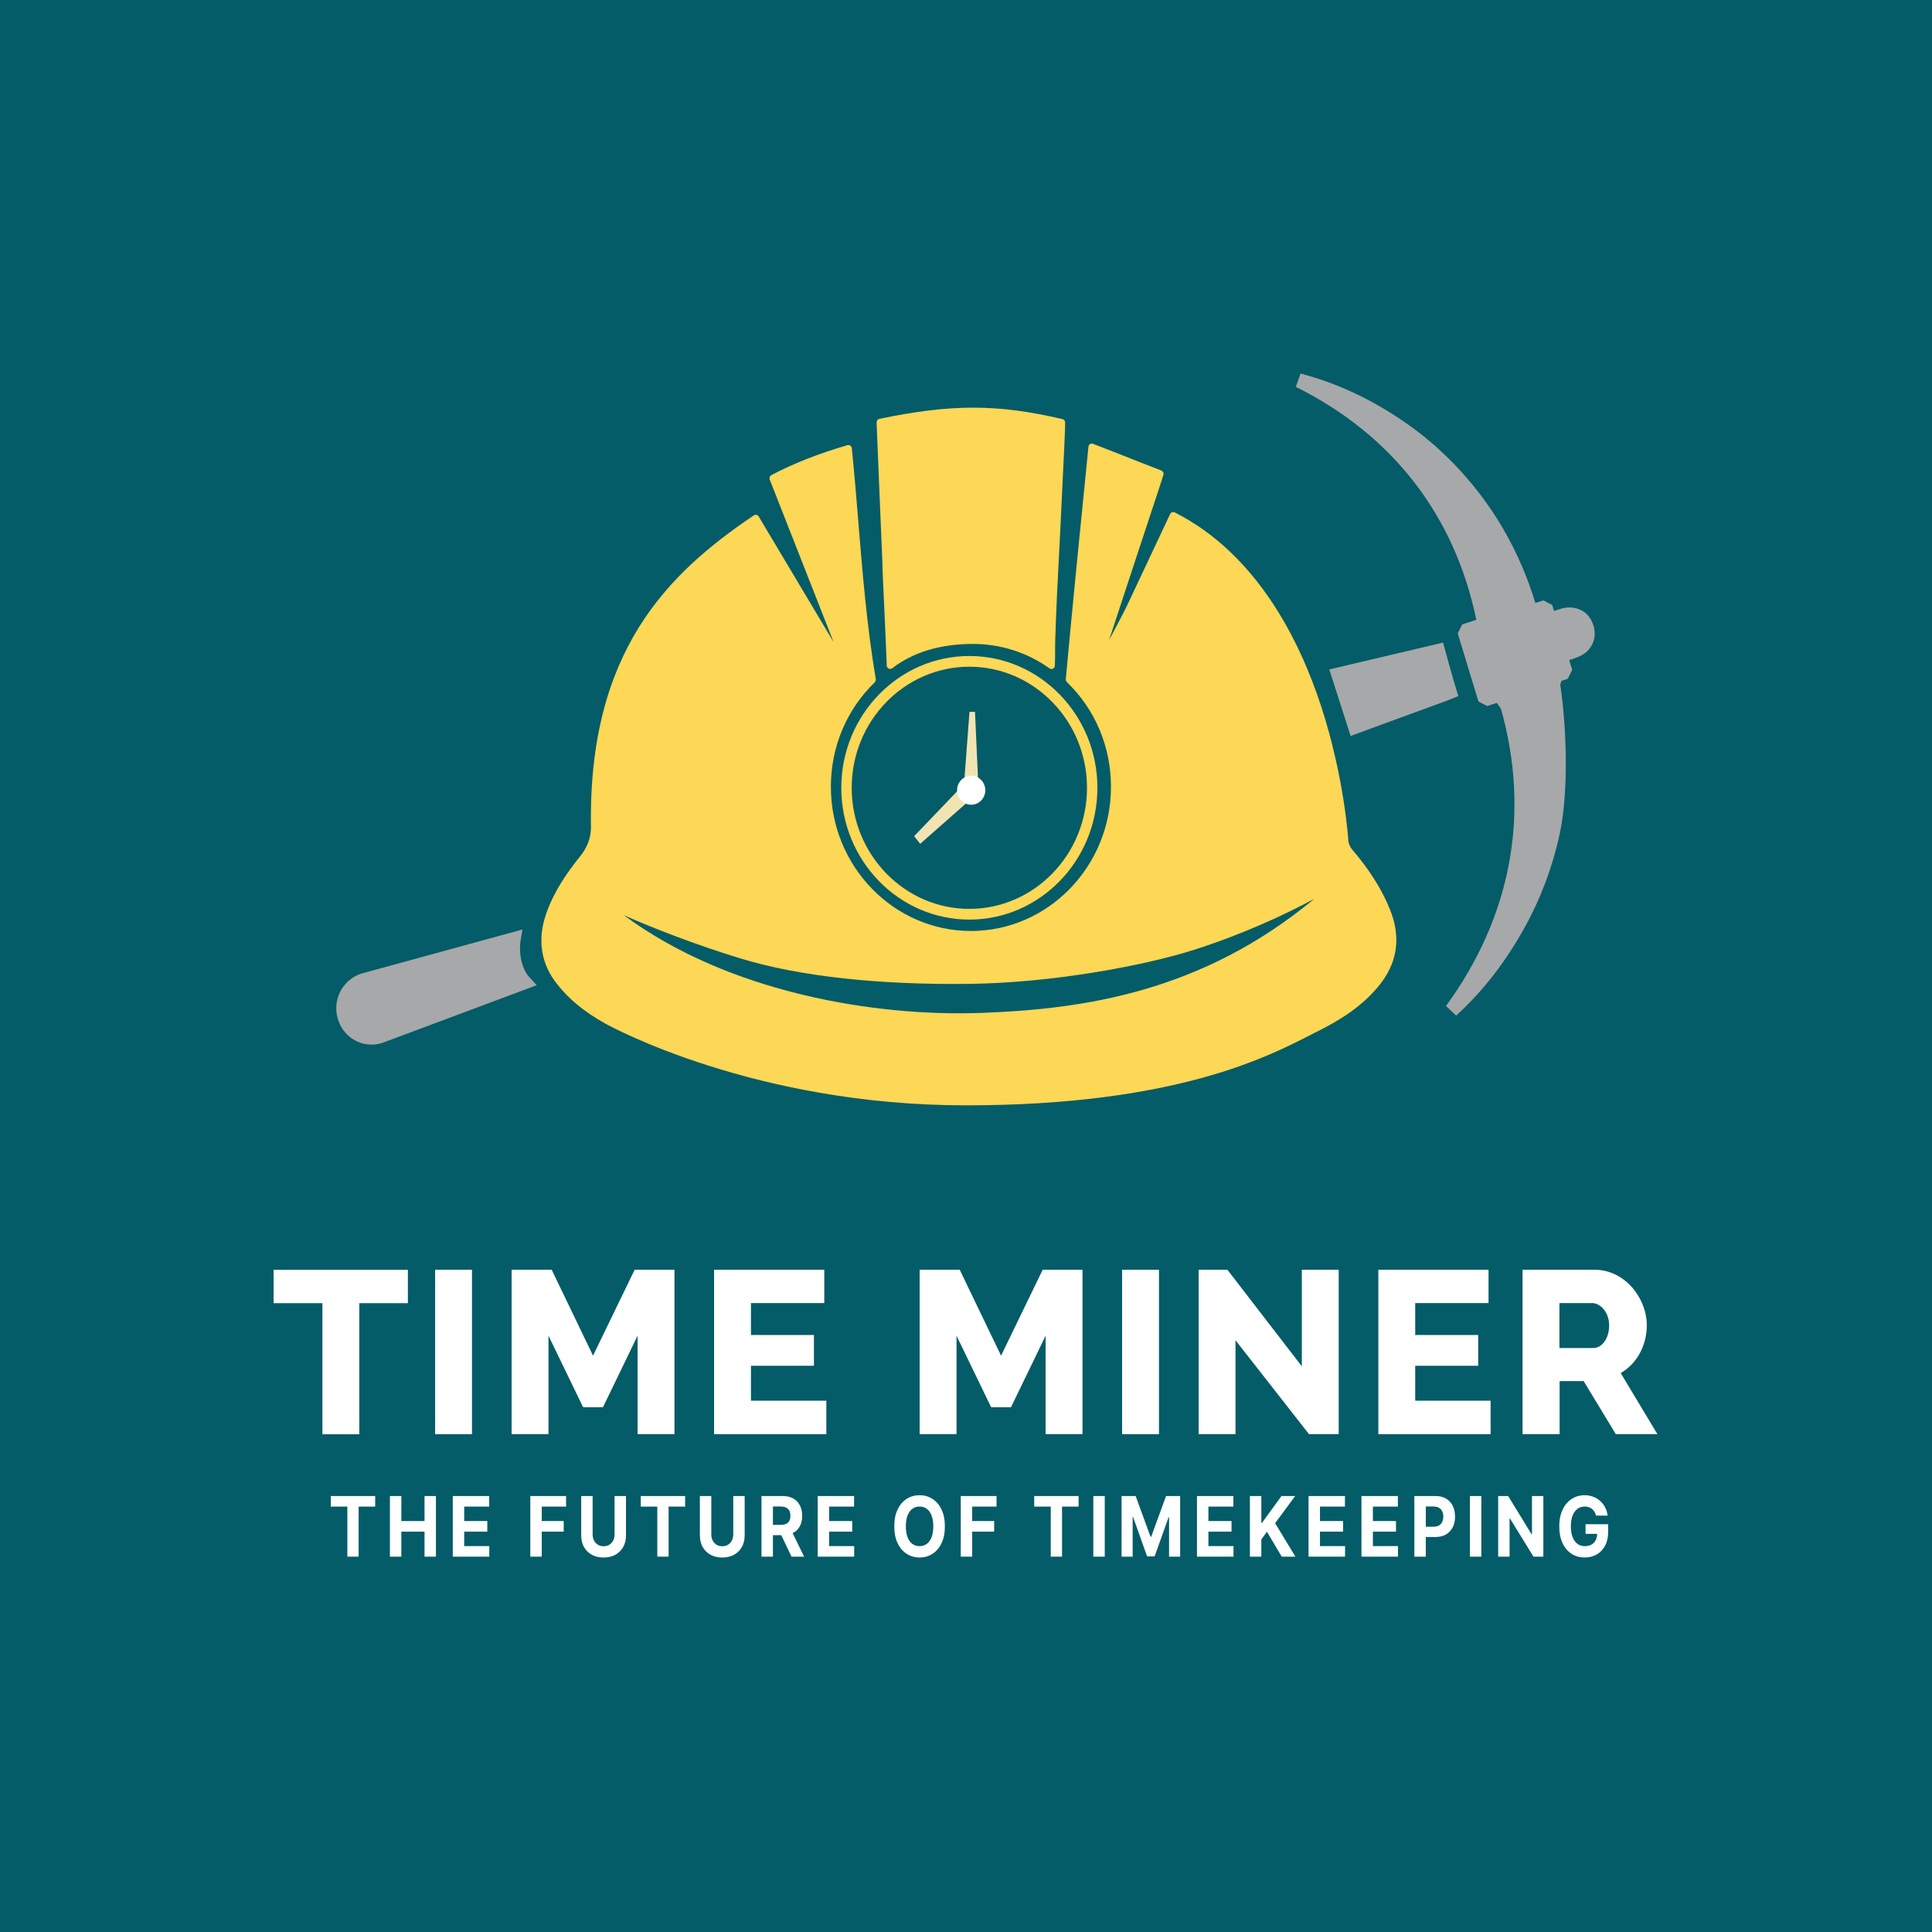
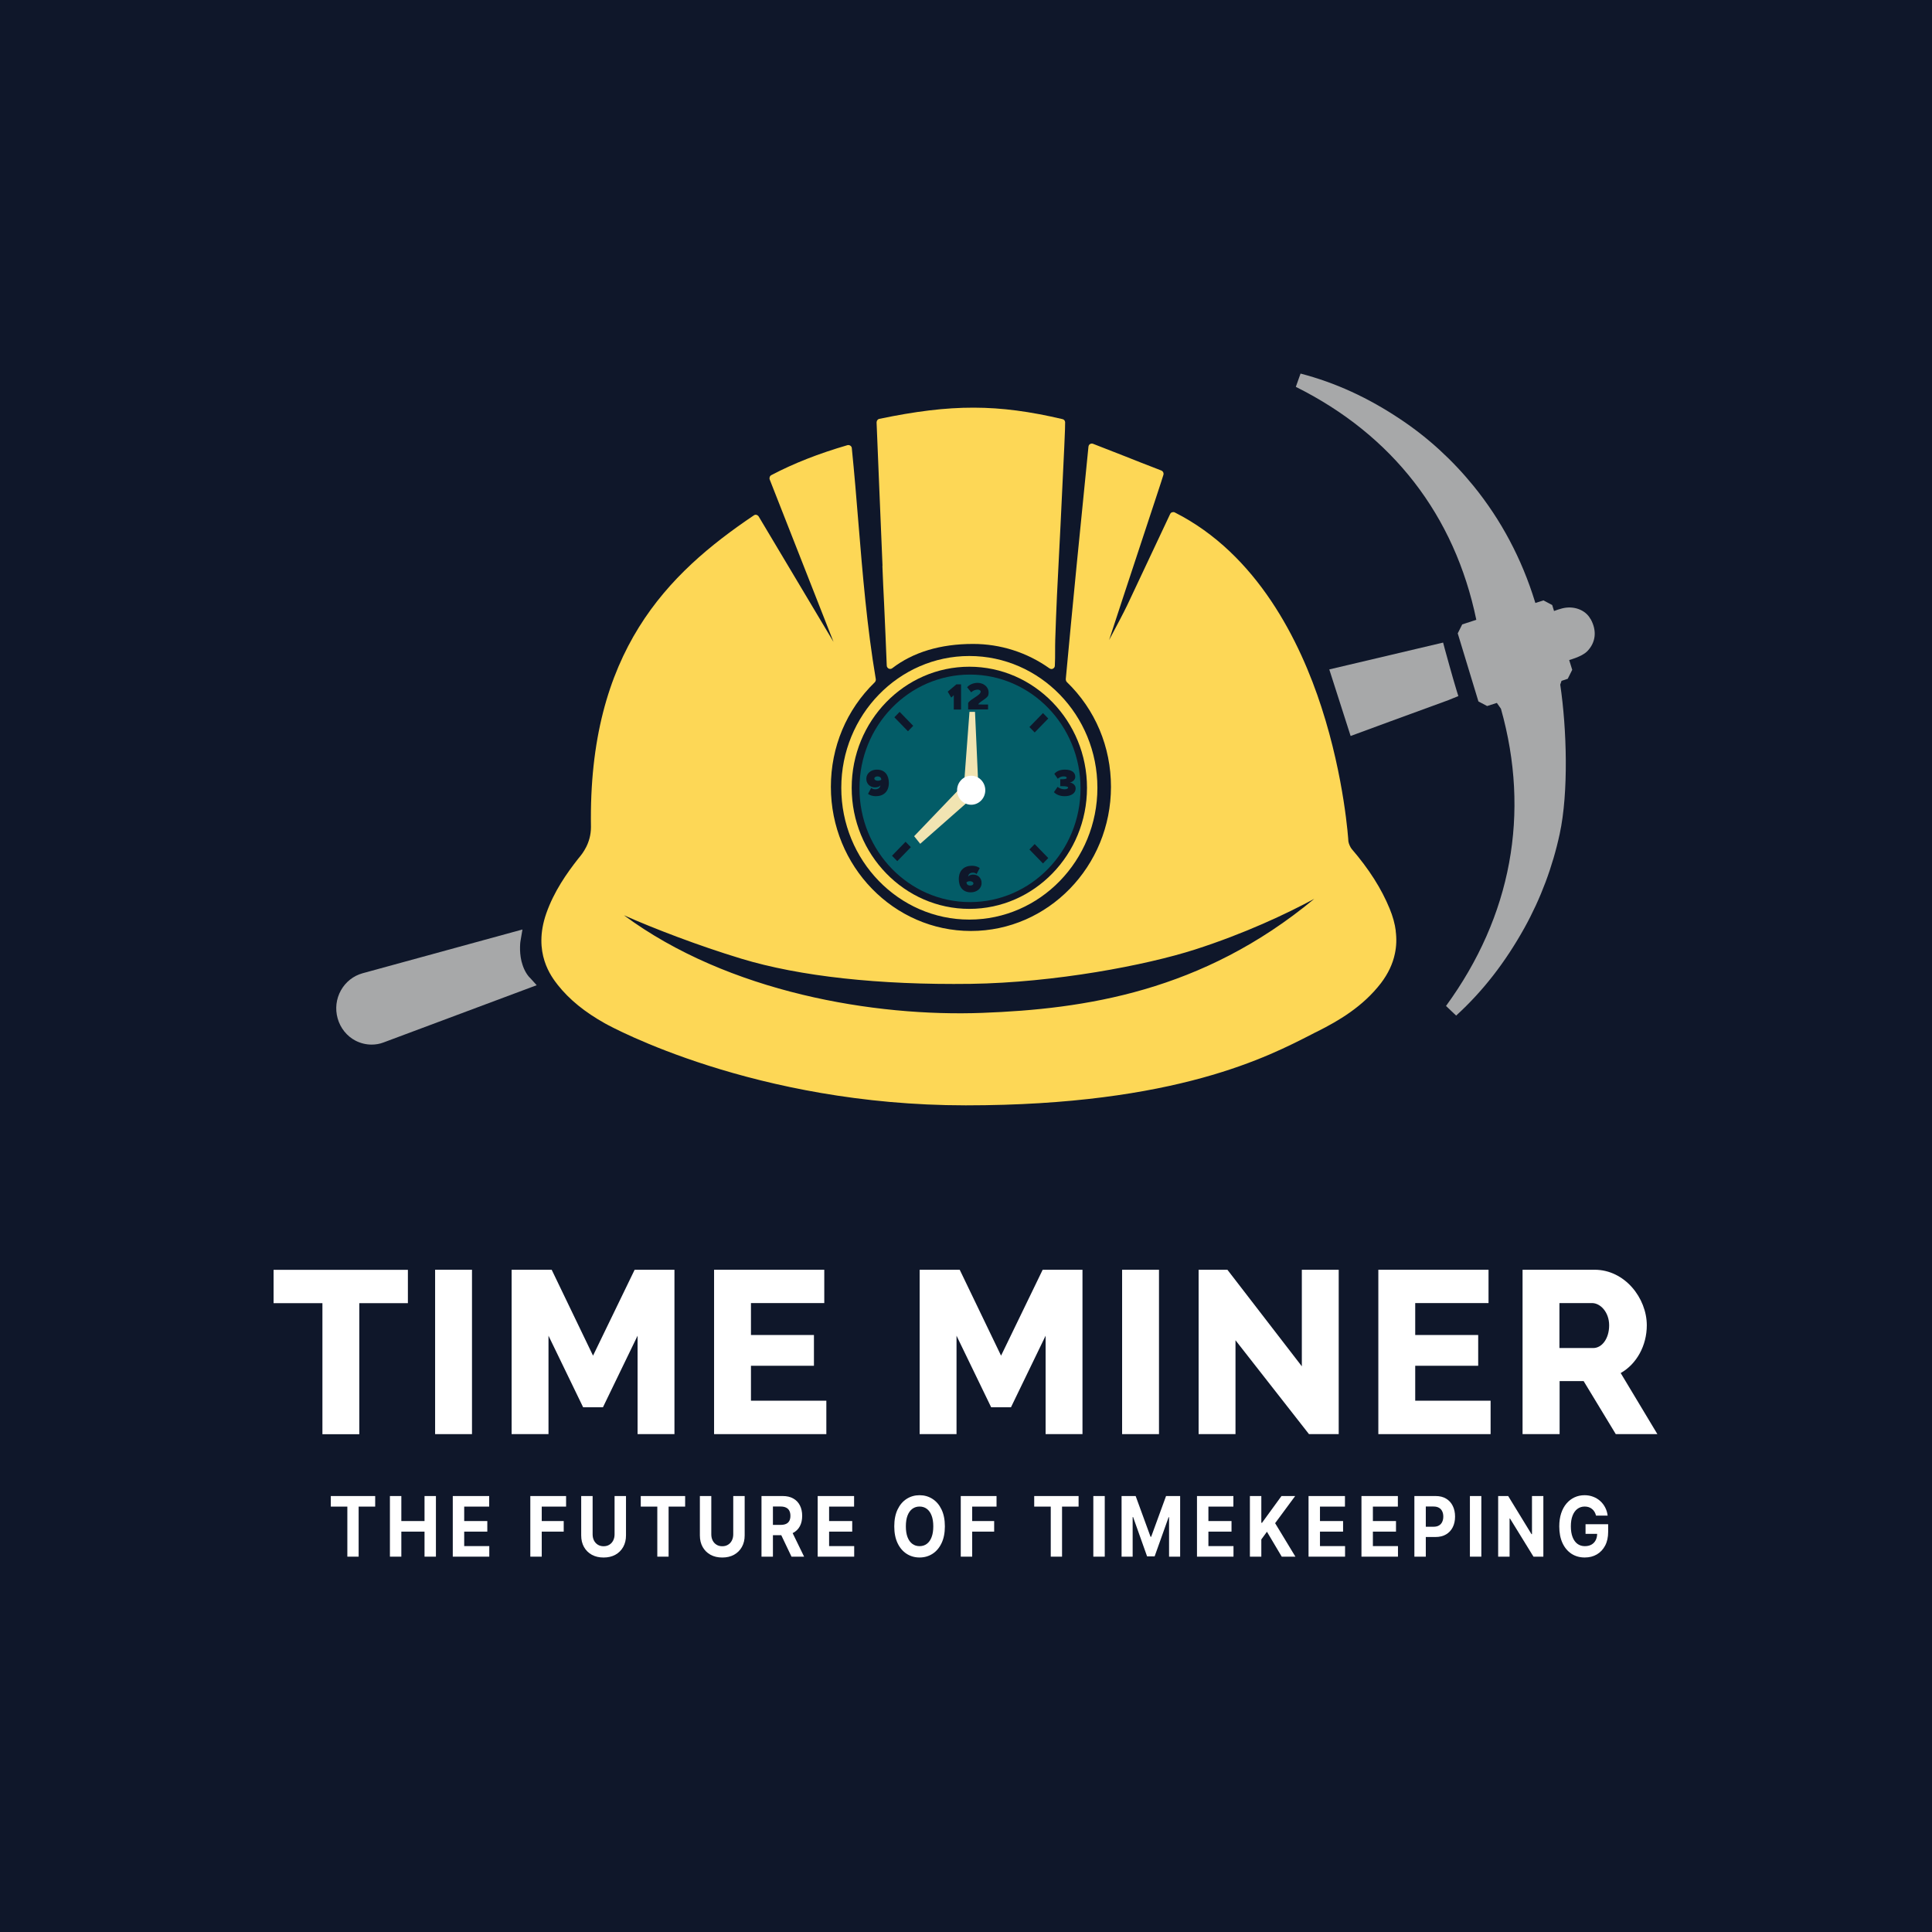
<svg xmlns="http://www.w3.org/2000/svg" width="1024" height="1024" viewBox="0 0 1024 1024" fill="none">
-   <rect width="1024" height="1024" fill="#035C67" />
+   <rect width="1024" height="1024" fill="#0F172A" />
  <path d="M216.19 690.706H190.436V760.165H170.891V690.706H145V673.036H216.19V690.706Z" fill="white" />
  <path d="M230.619 760.119V672.99H250.163V760.119H230.619Z" fill="white" />
-   <path d="M337.929 760.119V707.954L319.572 745.88H309.07L290.713 707.954V760.119H271.169V672.99H292.402L314.321 718.528L336.377 672.99H357.474V760.119H337.929Z" fill="white" />
-   <path d="M437.978 742.449V760.119H378.478V672.99H436.882V690.66H398.022V707.578H431.403V723.886H398.022V742.402H437.978V742.449Z" fill="white" />
-   <path d="M554.194 760.119V707.954L535.837 745.88H525.334L506.977 707.954V760.119H487.433V672.99H508.667L530.585 718.528L552.641 672.99H573.738V760.119H554.194Z" fill="white" />
+   <path d="M337.929 760.119V707.955L319.572 745.88H309.07L290.713 707.955V760.119H271.169V672.99H292.402L314.321 718.528L336.377 672.99H357.474V760.119H337.929Z" fill="white" />
+   <path d="M437.978 742.449V760.119H378.478V672.99H436.882V690.66H398.022V707.579H431.403V723.886H398.022V742.402H437.978V742.449Z" fill="white" />
+   <path d="M554.194 760.119V707.955L535.837 745.88H525.334L506.977 707.955V760.119H487.433V672.99H508.667L530.586 718.528L552.641 672.99H573.738V760.119H554.194Z" fill="white" />
  <path d="M594.743 760.119V672.99H614.287V760.119H594.743Z" fill="white" />
  <path d="M654.838 710.304V760.119H635.293V672.99H650.545L689.999 724.168V672.99H709.543V760.119H693.789L654.792 710.304H654.838Z" fill="white" />
-   <path d="M790.048 742.449V760.119H730.548V672.99H788.952V690.66H750.092V707.578H783.472V723.886H750.092V742.402H790.048V742.449Z" fill="white" />
-   <path d="M806.989 760.119V672.99H845.164C861.147 672.99 872.837 687.981 872.837 702.456C872.837 713.124 867.494 722.946 859 727.739L878.453 760.119H856.398L839.365 732.016H826.625V760.119H807.081H806.989ZM826.533 714.487H844.434C849.091 714.487 852.881 709.458 852.881 702.456C852.881 695.454 848.224 690.66 843.84 690.66H826.533V714.487Z" fill="white" />
-   <path d="M467.685 299.904C467.965 306.803 468.244 313.486 468.593 320.026C469.082 331.021 469.571 341.37 469.99 352.725C469.99 353.443 470.409 354.018 471.037 354.377C471.666 354.665 472.364 354.593 472.922 354.162C483.955 345.682 498.41 341.298 515.728 341.298C530.252 341.298 544.288 345.754 556.229 354.234C556.508 354.449 556.927 354.593 557.276 354.593C557.555 354.593 557.835 354.593 558.114 354.377C558.743 354.09 559.092 353.443 559.092 352.796C559.231 349.922 559.231 347.55 559.231 345.322C559.231 343.31 559.231 341.37 559.301 339.07C559.79 323.619 560.558 307.593 561.396 292.214C561.605 287.615 561.885 283.087 562.094 278.488L562.443 271.157C563.91 241.405 564.678 225.02 564.538 223.726C564.468 222.936 563.91 222.289 563.142 222.145C528.856 214.096 504.346 214.025 466.079 222.002C465.241 222.145 464.613 222.936 464.613 223.87V224.086C464.613 224.517 465.032 234.722 466.009 258.078C466.638 273.385 467.336 290.274 467.755 299.975L467.685 299.904Z" fill="#FDD756" />
+   <path d="M790.048 742.449V760.119H730.548V672.99H788.952V690.66H750.092V707.579H783.472V723.886H750.092V742.402H790.048V742.449Z" fill="white" />
+   <path d="M806.989 760.119V672.99H845.164C861.147 672.99 872.837 687.981 872.837 702.456C872.837 713.124 867.494 722.946 859 727.74L878.453 760.119H856.398L839.365 732.016H826.625V760.119H807.081H806.989ZM826.533 714.487H844.434C849.091 714.487 852.881 709.458 852.881 702.456C852.881 695.454 848.224 690.66 843.84 690.66H826.533V714.487Z" fill="white" />
+   <path d="M467.686 299.904C467.965 306.803 468.244 313.486 468.593 320.026C469.082 331.021 469.571 341.37 469.99 352.725C469.99 353.443 470.409 354.018 471.037 354.378C471.666 354.665 472.364 354.593 472.923 354.162C483.956 345.682 498.41 341.298 515.728 341.298C530.252 341.298 544.288 345.754 556.229 354.234C556.508 354.449 556.927 354.593 557.276 354.593C557.556 354.593 557.835 354.593 558.114 354.378C558.743 354.09 559.092 353.443 559.092 352.796C559.232 349.922 559.232 347.55 559.232 345.323C559.232 343.31 559.232 341.37 559.301 339.07C559.79 323.619 560.558 307.593 561.396 292.214C561.606 287.615 561.885 283.087 562.095 278.488L562.444 271.158C563.91 241.405 564.678 225.02 564.539 223.727C564.469 222.936 563.91 222.289 563.142 222.145C528.856 214.097 504.346 214.025 466.079 222.002C465.241 222.145 464.613 222.936 464.613 223.87V224.086C464.613 224.517 465.032 234.722 466.01 258.078C466.638 273.385 467.336 290.274 467.755 299.976L467.686 299.904Z" fill="#FDD756" />
  <path d="M739.81 493.509C739.321 489.628 738.203 485.603 736.528 481.579C732.198 471.015 725.634 460.666 716.417 449.958C715.649 449.024 714.811 447.084 714.671 445.934C714.671 445.574 712.646 412.588 700.426 374.931C689.114 340.004 666.419 293.723 622.636 271.589C622.217 271.373 621.728 271.373 621.24 271.517C620.751 271.661 620.402 272.02 620.192 272.451C613.768 286.177 602.316 310.396 598.545 318.445L597.288 321.104C595.752 324.338 591.772 331.884 587.861 339.214C592.191 325.919 597.987 308.384 603.084 292.933C610.067 271.733 616.142 253.479 616.631 251.682C616.91 250.748 616.421 249.742 615.514 249.382L613.139 248.448C607.553 246.292 601.967 244.136 596.45 241.908C590.794 239.681 585.068 237.453 579.342 235.225C578.784 235.009 578.225 235.081 577.736 235.369C577.247 235.656 576.968 236.159 576.898 236.806C572.639 279.063 568.519 320.529 564.887 359.911C564.887 360.486 565.027 361.061 565.446 361.492C580.529 376.081 588.839 395.844 588.839 417.044C588.839 459.157 555.53 493.437 514.61 493.437C473.691 493.437 440.382 459.157 440.382 417.044C440.382 395.916 448.622 376.225 463.635 361.636C464.054 361.205 464.264 360.558 464.194 359.983C459.515 332.387 457.211 304.287 454.976 277.122C453.929 264.187 452.812 250.748 451.485 237.597C451.485 237.022 451.136 236.519 450.717 236.231C450.298 235.944 449.739 235.8 449.181 235.944C433.888 240.399 420.69 245.574 408.819 251.826C407.981 252.257 407.632 253.335 407.981 254.197L441.779 340.22L402.116 273.745C401.836 273.314 401.417 273.026 400.929 272.882C400.44 272.739 399.951 272.882 399.532 273.17C353.794 304 311.687 345.322 313.223 438.316C313.223 446.94 308.614 452.545 306.869 454.63C306.659 454.845 306.52 454.989 306.45 455.133C300.375 462.894 293.671 472.38 289.551 484.094C282.219 505.079 292.344 517.799 295.626 522.039C301.771 529.801 310.011 536.484 320.695 542.449C323.907 544.245 400.021 585.855 511.887 585.855C623.753 585.855 672.983 559.553 695.119 548.27C696.166 547.695 697.214 547.192 698.122 546.761C709.434 541.083 722.282 533.609 731.919 521.105C735.69 516.146 738.204 510.9 739.321 505.438C740.159 501.557 740.298 497.533 739.74 493.365L739.81 493.509ZM520.686 536.843C463.705 538.999 386.195 526.135 330.68 485.1C346.183 491.999 370.064 501.198 392.828 508.097C423.833 517.512 465.94 522.111 514.471 521.464C559.092 520.817 607.344 511.619 633.32 503.282C659.506 494.874 681.851 484.382 696.585 476.405C637.161 525.704 574.664 534.831 520.616 536.843H520.686Z" fill="#FDD756" />
-   <path d="M514.121 467.063C513.424 467.063 512.796 467.207 512.238 467.638C512.308 468.571 512.866 469.361 514.261 469.361C515.307 469.361 515.935 468.858 515.935 468.284C515.935 467.422 514.889 467.063 514.121 467.063Z" fill="#035C67" />
-   <path d="M465.099 411.51C464.122 411.51 463.424 412.013 463.424 412.587C463.424 413.449 464.471 413.808 465.238 413.808C465.936 413.808 466.564 413.664 467.122 413.234C467.052 412.3 466.494 411.51 465.099 411.51Z" fill="#035C67" />
-   <path d="M514.122 357.539C481.721 357.539 455.535 384.56 455.535 417.834C455.535 451.108 481.791 478.129 514.122 478.129C546.453 478.129 572.709 451.108 572.709 417.834C572.709 384.56 546.453 357.539 514.122 357.539ZM464.194 422.002C462.658 422.002 461.122 421.571 460.074 420.78L461.75 417.618C462.518 418.193 463.007 418.337 463.985 418.337C465.66 418.337 466.638 417.331 466.638 415.965C466.638 416.828 465.032 417.331 463.775 417.331C461.401 417.331 459.166 415.678 459.166 412.803C459.166 409.929 461.61 407.917 464.753 407.917C469.082 407.917 471.107 410.935 471.107 414.959C471.107 419.559 468.314 422.002 464.194 422.002ZM475.576 456.426L472.783 453.551L479.975 446.149L482.769 449.023L475.576 456.426ZM481.232 387.579L474.04 380.177L476.833 377.302L484.025 384.704L481.232 387.579ZM504.136 369.684L502.321 366.594L506.929 362.713H509.373V376.08H505.533V368.463L504.136 369.756V369.684ZM514.541 472.955C510.211 472.955 508.186 469.936 508.186 465.912C508.186 461.312 511.049 458.869 515.169 458.869C516.706 458.869 518.242 459.3 519.289 460.091L517.613 463.253C516.845 462.678 516.566 462.534 515.588 462.534C514.262 462.534 513.144 463.253 513.144 464.906C513.144 464.043 514.611 463.54 515.798 463.54C518.172 463.54 520.267 465.193 520.267 468.068C520.267 470.942 517.683 472.955 514.541 472.955ZM514.471 423.655C511.329 423.655 508.815 421.068 508.815 417.834C508.815 414.6 511.329 412.013 514.471 412.013C517.613 412.013 520.127 414.6 520.127 417.834C520.127 421.068 517.613 423.655 514.471 423.655ZM523.828 376.008H513.144V372.559C514.68 370.259 519.638 368.606 519.778 366.594C519.778 365.947 519.08 365.516 518.242 365.516C516.845 365.516 515.728 366.019 514.75 366.953L512.586 364.223C514.122 362.57 516.356 361.923 518.172 361.923C521.594 361.923 524.736 364.582 523.828 368.391C523.479 370.115 518.87 372.056 518.521 373.349C520.197 373.349 520.965 373.493 523.688 373.421V376.008H523.758H523.828ZM552.807 377.949L555.6 380.823L548.408 388.226L545.615 385.351L552.807 377.949ZM552.807 457.647L545.615 450.245L548.408 447.371L555.6 454.773L552.807 457.647ZM564.329 422.002C561.676 422.002 559.72 421.068 558.603 419.846L560.558 417.043C561.606 417.978 563.142 418.337 564.189 418.337C565.516 418.337 566.145 417.906 566.145 417.403C566.145 416.9 564.748 416.684 563.002 416.684C562.444 416.684 561.955 416.684 561.955 416.684V413.019C561.955 413.019 562.513 413.019 563.002 413.019C564.259 413.019 565.376 412.803 565.376 412.372C565.376 411.725 564.818 411.51 563.701 411.51C562.583 411.51 561.536 411.941 560.628 412.732L558.813 410.144C560 408.779 561.815 407.917 564.399 407.917C568.03 407.917 569.915 409.426 569.915 411.725C569.915 413.163 568.658 414.456 566.983 414.744C568.449 414.888 570.125 416.037 570.125 417.906C570.125 420.349 567.82 422.002 564.329 422.002Z" fill="#035C67" />
-   <path d="M280.683 518.086C278.798 516.002 277.401 513.271 276.563 510.037L276.424 509.606C275.027 503.857 275.865 498.467 275.935 498.395L276.912 492.646L192.14 515.858C187.252 517.224 183.202 520.458 180.688 524.913C178.174 529.441 177.545 534.687 178.942 539.718C180.339 544.82 183.83 549.204 188.439 551.575C191.092 552.941 194.025 553.66 196.958 553.66C199.123 553.66 201.287 553.3 203.312 552.51L284.454 522.183L280.683 518.014V518.086Z" fill="#A7A8A9" />
+   <path d="M514.121 467.063C513.423 467.063 512.796 467.207 512.238 467.638C512.307 468.571 512.865 469.361 514.261 469.361C515.307 469.361 515.935 468.858 515.935 468.284C515.935 467.422 514.888 467.063 514.121 467.063Z" fill="#035C67" />
+   <path d="M465.098 411.511C464.122 411.511 463.424 412.013 463.424 412.588C463.424 413.449 464.47 413.808 465.238 413.808C465.935 413.808 466.563 413.664 467.121 413.234C467.052 412.3 466.494 411.511 465.098 411.511Z" fill="#035C67" />
+   <path d="M514.122 357.539C481.721 357.539 455.535 384.561 455.535 417.834C455.535 451.108 481.791 478.129 514.122 478.129C546.453 478.129 572.708 451.108 572.708 417.834C572.708 384.561 546.453 357.539 514.122 357.539ZM464.194 422.002C462.657 422.002 461.121 421.571 460.074 420.781L461.75 417.619C462.518 418.193 463.007 418.337 463.984 418.337C465.66 418.337 466.638 417.331 466.638 415.966C466.638 416.828 465.032 417.331 463.775 417.331C461.401 417.331 459.166 415.678 459.166 412.804C459.166 409.929 461.61 407.917 464.752 407.917C469.082 407.917 471.107 410.935 471.107 414.959C471.107 419.559 468.314 422.002 464.194 422.002ZM475.576 456.426L472.783 453.551L479.975 446.149L482.768 449.024L475.576 456.426ZM481.232 387.579L474.04 380.177L476.833 377.302L484.025 384.704L481.232 387.579ZM504.136 369.684L502.32 366.594L506.929 362.713H509.373V376.08H505.533V368.463L504.136 369.756V369.684ZM514.541 472.955C510.211 472.955 508.186 469.936 508.186 465.912C508.186 461.313 511.049 458.869 515.169 458.869C516.705 458.869 518.242 459.3 519.289 460.091L517.613 463.253C516.845 462.678 516.566 462.534 515.588 462.534C514.261 462.534 513.144 463.253 513.144 464.906C513.144 464.043 514.61 463.54 515.798 463.54C518.172 463.54 520.267 465.193 520.267 468.068C520.267 470.943 517.683 472.955 514.541 472.955ZM514.471 423.655C511.328 423.655 508.815 421.068 508.815 417.834C508.815 414.6 511.328 412.013 514.471 412.013C517.613 412.013 520.127 414.6 520.127 417.834C520.127 421.068 517.613 423.655 514.471 423.655ZM523.828 376.009H513.144V372.559C514.68 370.259 519.638 368.606 519.778 366.594C519.778 365.947 519.079 365.516 518.242 365.516C516.845 365.516 515.728 366.019 514.75 366.954L512.585 364.223C514.122 362.57 516.356 361.923 518.172 361.923C521.593 361.923 524.736 364.582 523.828 368.391C523.479 370.116 518.87 372.056 518.521 373.35C520.197 373.35 520.965 373.493 523.688 373.421V376.009H523.758H523.828ZM552.807 377.949L555.6 380.824L548.408 388.226L545.615 385.351L552.807 377.949ZM552.807 457.647L545.615 450.245L548.408 447.371L555.6 454.773L552.807 457.647ZM564.329 422.002C561.675 422.002 559.72 421.068 558.603 419.846L560.558 417.044C561.605 417.978 563.142 418.337 564.189 418.337C565.516 418.337 566.144 417.906 566.144 417.403C566.144 416.9 564.748 416.684 563.002 416.684C562.443 416.684 561.955 416.684 561.955 416.684V413.019C561.955 413.019 562.513 413.019 563.002 413.019C564.259 413.019 565.376 412.804 565.376 412.372C565.376 411.726 564.818 411.51 563.7 411.51C562.583 411.51 561.536 411.941 560.628 412.732L558.812 410.145C559.999 408.779 561.815 407.917 564.399 407.917C568.03 407.917 569.915 409.426 569.915 411.726C569.915 413.163 568.658 414.456 566.982 414.744C568.449 414.888 570.125 416.037 570.125 417.906C570.125 420.349 567.82 422.002 564.329 422.002Z" fill="#035C67" />
+   <path d="M280.683 518.086C278.798 516.002 277.401 513.271 276.563 510.037L276.424 509.606C275.027 503.857 275.865 498.467 275.935 498.395L276.912 492.646L192.14 515.859C187.252 517.224 183.202 520.458 180.688 524.914C178.174 529.441 177.545 534.687 178.942 539.718C180.339 544.82 183.83 549.204 188.439 551.576C191.092 552.941 194.025 553.66 196.958 553.66C199.123 553.66 201.287 553.3 203.312 552.51L284.454 522.183L280.683 518.014V518.086Z" fill="#A7A8A9" />
  <path d="M518.522 416.255L510.98 415.392L513.843 377.304H516.776L518.522 416.255Z" fill="#F1E4B2" />
  <path d="M507.838 418.841L513.913 424.159L487.727 447.228L484.515 443.204L507.838 418.841Z" fill="#F1E4B2" />
-   <path d="M514.749 426.531C518.876 426.531 522.221 423.089 522.221 418.842C522.221 414.595 518.876 411.152 514.749 411.152C510.623 411.152 507.277 414.595 507.277 418.842C507.277 423.089 510.623 426.531 514.749 426.531Z" fill="white" />
-   <path d="M772.979 369.039L771.932 365.661C769.977 359.337 765.857 344.245 765.787 344.03L764.879 340.58L704.547 354.809L715.859 390.095L719.351 388.802C719.351 388.802 751.682 376.872 766.206 371.626C767.114 371.338 768.51 370.763 769.698 370.26L772.91 368.967L772.979 369.039Z" fill="#A7A8A9" />
+   <path d="M514.749 426.531C518.875 426.531 522.221 423.088 522.221 418.842C522.221 414.595 518.875 411.152 514.749 411.152C510.622 411.152 507.277 414.595 507.277 418.842C507.277 423.088 510.622 426.531 514.749 426.531Z" fill="white" />
+   <path d="M772.979 369.039L771.932 365.661C769.977 359.337 765.857 344.245 765.787 344.029L764.879 340.58L704.547 354.809L715.859 390.095L719.351 388.802C719.351 388.802 751.682 376.872 766.206 371.626C767.114 371.338 768.51 370.763 769.698 370.26L772.91 368.967L772.979 369.039Z" fill="#A7A8A9" />
  <path d="M842.947 328.004C840.293 323.189 834.008 320.89 827.933 322.471C826.327 322.902 825.21 323.261 823.674 323.836L822.696 320.674L818.087 318.231L814.456 319.38C814.456 319.38 813.968 319.524 813.758 319.596C813.758 319.596 813.758 319.596 813.758 319.524L813.549 318.877C806.566 296.168 795.603 275.543 781.008 257.576C769.836 243.85 756.847 231.92 742.253 222.219C725.075 210.72 707.757 202.815 689.322 198L686.809 205.043C738.063 230.555 771.023 273.171 782.475 328.507L775.003 330.951L772.629 335.694L783.592 371.77L788.201 374.214L793.368 372.561L795.533 375.651C811.174 431.131 801.119 485.605 766.414 533.179L771.791 538.282C786.036 525.274 797.837 510.039 808.032 491.713C816.621 476.19 822.906 459.446 826.676 441.982C831.425 419.992 830.447 386.359 826.956 362.859C827.165 362.284 827.375 361.565 827.654 360.847C827.724 360.847 827.794 360.847 827.933 360.775C828.562 360.559 829.4 360.272 830.936 359.769L833.31 355.026L831.704 349.851C833.031 349.42 834.009 349.133 835.475 348.558C837.29 347.839 839.595 346.833 841.271 345.18C845.81 340.509 846.508 334.328 843.086 328.148L842.947 328.004Z" fill="#A7A8A9" />
-   <path d="M513.773 487.401C476.345 487.401 445.899 456.068 445.899 417.548C445.899 379.028 476.345 347.695 513.773 347.695C551.202 347.695 581.647 379.028 581.647 417.548C581.647 456.068 551.202 487.401 513.773 487.401ZM513.773 353.372C479.348 353.372 451.416 382.19 451.416 417.548C451.416 452.906 479.417 481.723 513.773 481.723C548.129 481.723 576.131 452.906 576.131 417.548C576.131 382.19 548.129 353.372 513.773 353.372Z" fill="#FDD756" />
+   <path d="M513.773 487.401C476.345 487.401 445.899 456.068 445.899 417.548C445.899 379.028 476.345 347.695 513.773 347.695C551.202 347.695 581.647 379.028 581.647 417.548C581.647 456.068 551.202 487.401 513.773 487.401ZM513.773 353.372C479.348 353.372 451.416 382.19 451.416 417.548C451.416 452.906 479.417 481.724 513.773 481.724C548.129 481.724 576.131 452.906 576.131 417.548C576.131 382.19 548.129 353.372 513.773 353.372Z" fill="#FDD756" />
  <path d="M175.335 798.533V792.932H198.854V798.533H190.087V825.063H184.102V798.533H175.335Z" fill="white" />
  <path d="M206.665 825.063V792.932H212.719V806.189H225.01V792.932H231.05V825.063H225.01V811.79H212.719V825.063H206.665Z" fill="white" />
  <path d="M239.98 825.063V792.932H259.276V798.533H246.034V806.189H258.283V811.79H246.034V819.462H259.332V825.063H239.98Z" fill="white" />
  <path d="M281.078 825.063V792.932H300.038V798.533H287.132V806.189H298.78V811.79H287.132V825.063H281.078Z" fill="white" />
-   <path d="M325.736 792.932H331.791V813.798C331.791 816.141 331.292 818.191 330.295 819.948C329.307 821.706 327.922 823.076 326.142 824.059C324.361 825.032 322.287 825.518 319.92 825.518C317.543 825.518 315.464 825.032 313.683 824.059C311.903 823.076 310.519 821.706 309.53 819.948C308.542 818.191 308.048 816.141 308.048 813.798V792.932H314.103V813.218C314.103 814.442 314.341 815.529 314.816 816.481C315.301 817.433 315.981 818.181 316.857 818.725C317.734 819.269 318.754 819.541 319.92 819.541C321.094 819.541 322.115 819.269 322.982 818.725C323.858 818.181 324.534 817.433 325.009 816.481C325.494 815.529 325.736 814.442 325.736 813.218V792.932Z" fill="white" />
+   <path d="M325.736 792.932H331.791V813.798C331.791 816.141 331.292 818.191 330.295 819.949C329.307 821.706 327.922 823.076 326.142 824.059C324.361 825.032 322.287 825.518 319.92 825.518C317.543 825.518 315.464 825.032 313.683 824.059C311.903 823.076 310.519 821.706 309.53 819.949C308.542 818.191 308.048 816.141 308.048 813.798V792.932H314.103V813.218C314.103 814.442 314.341 815.529 314.816 816.481C315.301 817.433 315.981 818.181 316.857 818.725C317.734 819.269 318.754 819.541 319.92 819.541C321.094 819.541 322.115 819.269 322.982 818.725C323.858 818.181 324.534 817.433 325.009 816.481C325.494 815.529 325.736 814.442 325.736 813.218V792.932Z" fill="white" />
  <path d="M339.619 798.533V792.932H363.138V798.533H354.371V825.063H348.386V798.533H339.619Z" fill="white" />
-   <path d="M388.637 792.932H394.691V813.798C394.691 816.141 394.193 818.191 393.195 819.948C392.207 821.706 390.823 823.076 389.042 824.059C387.262 825.032 385.188 825.518 382.82 825.518C380.443 825.518 378.364 825.032 376.584 824.059C374.803 823.076 373.419 821.706 372.431 819.948C371.443 818.191 370.949 816.141 370.949 813.798V792.932H377.003V813.218C377.003 814.442 377.241 815.529 377.716 816.481C378.201 817.433 378.882 818.181 379.758 818.725C380.634 819.269 381.655 819.541 382.82 819.541C383.995 819.541 385.015 819.269 385.882 818.725C386.759 818.181 387.434 817.433 387.91 816.481C388.395 815.529 388.637 814.442 388.637 813.218V792.932Z" fill="white" />
+   <path d="M388.637 792.932H394.691V813.798C394.691 816.141 394.193 818.191 393.195 819.949C392.207 821.706 390.823 823.076 389.042 824.059C387.262 825.032 385.188 825.518 382.82 825.518C380.443 825.518 378.364 825.032 376.584 824.059C374.803 823.076 373.419 821.706 372.431 819.949C371.443 818.191 370.949 816.141 370.949 813.798V792.932H377.003V813.218C377.003 814.442 377.241 815.529 377.716 816.481C378.201 817.433 378.882 818.181 379.758 818.725C380.634 819.269 381.655 819.541 382.82 819.541C383.995 819.541 385.015 819.269 385.882 818.725C386.759 818.181 387.434 817.433 387.91 816.481C388.395 815.529 388.637 814.442 388.637 813.218V792.932Z" fill="white" />
  <path d="M403.61 825.063V792.932H414.908C417.071 792.932 418.917 793.366 420.445 794.234C421.984 795.092 423.153 796.31 423.955 797.89C424.766 799.459 425.172 801.305 425.172 803.428C425.172 805.562 424.761 807.397 423.941 808.935C423.121 810.462 421.932 811.633 420.376 812.449C418.828 813.265 416.954 813.673 414.755 813.673H407.19V808.213H413.776C414.932 808.213 415.892 808.035 416.656 807.68C417.421 807.324 417.989 806.791 418.362 806.079C418.744 805.368 418.935 804.484 418.935 803.428C418.935 802.361 418.744 801.462 418.362 800.729C417.989 799.997 417.416 799.443 416.642 799.066C415.878 798.679 414.913 798.486 413.748 798.486H409.665V825.063H403.61ZM419.075 810.441L426.192 825.063H419.509L412.545 810.441H419.075Z" fill="white" />
  <path d="M433.388 825.063V792.932H452.684V798.533H439.442V806.189H451.691V811.79H439.442V819.462H452.74V825.063H433.388Z" fill="white" />
-   <path d="M500.801 808.998C500.801 812.501 500.209 815.482 499.026 817.94C497.851 820.398 496.248 822.276 494.215 823.573C492.193 824.859 489.918 825.502 487.392 825.502C484.847 825.502 482.563 824.854 480.54 823.557C478.518 822.26 476.919 820.383 475.744 817.925C474.57 815.467 473.982 812.491 473.982 808.998C473.982 805.494 474.57 802.513 475.744 800.055C476.919 797.597 478.518 795.725 480.54 794.438C482.563 793.141 484.847 792.493 487.392 792.493C489.918 792.493 492.193 793.141 494.215 794.438C496.248 795.725 497.851 797.597 499.026 800.055C500.209 802.513 500.801 805.494 500.801 808.998ZM494.663 808.998C494.663 806.728 494.36 804.814 493.754 803.255C493.157 801.697 492.314 800.515 491.223 799.71C490.132 798.904 488.855 798.502 487.392 798.502C485.928 798.502 484.651 798.904 483.561 799.71C482.47 800.515 481.622 801.697 481.016 803.255C480.419 804.814 480.121 806.728 480.121 808.998C480.121 811.267 480.419 813.181 481.016 814.74C481.622 816.298 482.47 817.48 483.561 818.285C484.651 819.091 485.928 819.493 487.392 819.493C488.855 819.493 490.132 819.091 491.223 818.285C492.314 817.48 493.157 816.298 493.754 814.74C494.36 813.181 494.663 811.267 494.663 808.998Z" fill="white" />
+   <path d="M500.801 808.998C500.801 812.501 500.209 815.482 499.026 817.94C497.851 820.398 496.248 822.276 494.215 823.573C492.193 824.859 489.918 825.502 487.392 825.502C484.847 825.502 482.563 824.854 480.54 823.557C478.518 822.26 476.919 820.383 475.744 817.925C474.57 815.467 473.982 812.491 473.982 808.998C473.982 805.494 474.57 802.513 475.744 800.055C476.919 797.597 478.518 795.725 480.54 794.438C482.563 793.141 484.847 792.493 487.392 792.493C489.918 792.493 492.193 793.141 494.215 794.438C496.248 795.725 497.851 797.597 499.026 800.055C500.209 802.513 500.801 805.494 500.801 808.998ZM494.663 808.998C494.663 806.728 494.36 804.814 493.754 803.255C493.157 801.697 492.314 800.515 491.223 799.71C490.132 798.904 488.855 798.502 487.392 798.502C485.928 798.502 484.651 798.904 483.561 799.71C482.47 800.515 481.622 801.697 481.016 803.255C480.419 804.814 480.121 806.728 480.121 808.998C480.121 811.267 480.419 813.181 481.016 814.74C481.622 816.298 482.47 817.48 483.561 818.285C484.651 819.091 485.928 819.494 487.392 819.494C488.855 819.494 490.132 819.091 491.223 818.285C492.314 817.48 493.157 816.298 493.754 814.74C494.36 813.181 494.663 811.267 494.663 808.998Z" fill="white" />
  <path d="M509.224 825.063V792.932H528.184V798.533H515.278V806.189H526.926V811.79H515.278V825.063H509.224Z" fill="white" />
  <path d="M548.154 798.533V792.932H571.673V798.533H562.906V825.063H556.922V798.533H548.154Z" fill="white" />
  <path d="M585.539 792.932V825.063H579.484V792.932H585.539Z" fill="white" />
  <path d="M594.457 792.932H601.924L609.81 814.52H610.146L618.032 792.932H625.499V825.063H619.626V804.15H619.389L611.978 824.906H607.979L600.568 804.071H600.33V825.063H594.457V792.932Z" fill="white" />
  <path d="M634.425 825.063V792.932H653.721V798.533H640.479V806.189H652.728V811.79H640.479V819.462H653.777V825.063H634.425Z" fill="white" />
  <path d="M662.472 825.063V792.932H668.527V807.099H668.904L679.209 792.932H686.466L675.84 807.319L686.592 825.063H679.349L671.505 811.853L668.527 815.932V825.063H662.472Z" fill="white" />
  <path d="M693.557 825.063V792.932H712.853V798.533H699.612V806.189H711.86V811.79H699.612V819.462H712.909V825.063H693.557Z" fill="white" />
  <path d="M721.604 825.063V792.932H740.9V798.533H727.659V806.189H739.908V811.79H727.659V819.462H740.956V825.063H721.604Z" fill="white" />
-   <path d="M749.651 825.063V792.932H760.95C763.121 792.932 764.972 793.397 766.501 794.328C768.029 795.249 769.195 796.53 769.996 798.172C770.807 799.804 771.213 801.686 771.213 803.82C771.213 805.954 770.803 807.837 769.982 809.468C769.162 811.1 767.974 812.371 766.417 813.281C764.869 814.191 762.996 814.646 760.796 814.646H753.595V809.201H759.817C760.982 809.201 761.942 808.977 762.697 808.527C763.462 808.067 764.03 807.434 764.403 806.628C764.785 805.813 764.977 804.877 764.977 803.82C764.977 802.753 764.785 801.822 764.403 801.028C764.03 800.222 763.462 799.6 762.697 799.161C761.933 798.711 760.964 798.486 759.789 798.486H755.706V825.063H749.651Z" fill="white" />
+   <path d="M749.651 825.063V792.932H760.95C763.121 792.932 764.972 793.397 766.501 794.328C768.029 795.249 769.195 796.53 769.996 798.172C770.807 799.804 771.213 801.687 771.213 803.82C771.213 805.954 770.803 807.837 769.982 809.468C769.162 811.1 767.974 812.371 766.417 813.281C764.869 814.191 762.996 814.646 760.796 814.646H753.595V809.202H759.817C760.982 809.202 761.942 808.977 762.697 808.527C763.462 808.067 764.03 807.434 764.403 806.629C764.785 805.813 764.977 804.877 764.977 803.82C764.977 802.753 764.785 801.822 764.403 801.028C764.03 800.222 763.462 799.6 762.697 799.161C761.933 798.711 760.964 798.486 759.789 798.486H755.706V825.063H749.651Z" fill="white" />
  <path d="M785.138 792.932V825.063H779.083V792.932H785.138Z" fill="white" />
  <path d="M818.009 792.932V825.063H812.779L800.321 804.84H800.111V825.063H794.056V792.932H799.37L811.731 813.139H811.982V792.932H818.009Z" fill="white" />
-   <path d="M845.937 803.318C845.741 802.555 845.466 801.88 845.112 801.294C844.758 800.698 844.324 800.196 843.812 799.788C843.308 799.37 842.73 799.051 842.078 798.831C841.435 798.611 840.722 798.502 839.939 798.502C838.475 798.502 837.189 798.909 836.079 799.725C834.979 800.541 834.122 801.728 833.507 803.287C832.891 804.835 832.584 806.728 832.584 808.966C832.584 811.204 832.887 813.108 833.492 814.677C834.098 816.246 834.956 817.443 836.065 818.27C837.175 819.086 838.484 819.493 839.994 819.493C841.365 819.493 842.535 819.222 843.504 818.678C844.483 818.123 845.229 817.344 845.741 816.34C846.263 815.336 846.524 814.149 846.524 812.779L847.755 812.983H840.372V807.868H852.355V811.916C852.355 814.74 851.824 817.166 850.761 819.195C849.698 821.214 848.235 822.772 846.371 823.871C844.506 824.958 842.372 825.502 839.966 825.502C837.282 825.502 834.923 824.838 832.891 823.51C830.859 822.171 829.274 820.273 828.137 817.815C827.009 815.346 826.445 812.418 826.445 809.029C826.445 806.425 826.781 804.103 827.452 802.063C828.132 800.013 829.083 798.277 830.304 796.854C831.526 795.432 832.947 794.349 834.569 793.607C836.191 792.864 837.948 792.493 839.841 792.493C841.463 792.493 842.973 792.759 844.371 793.293C845.769 793.816 847.009 794.558 848.09 795.521C849.181 796.483 850.071 797.628 850.761 798.957C851.451 800.274 851.894 801.728 852.09 803.318H845.937Z" fill="white" />
+   <path d="M845.937 803.318C845.741 802.555 845.466 801.88 845.112 801.294C844.758 800.698 844.324 800.196 843.812 799.788C843.308 799.37 842.73 799.051 842.078 798.831C841.435 798.611 840.722 798.502 839.939 798.502C838.475 798.502 837.189 798.91 836.079 799.725C834.979 800.541 834.122 801.728 833.507 803.287C832.891 804.835 832.584 806.728 832.584 808.966C832.584 811.205 832.887 813.108 833.492 814.677C834.098 816.246 834.956 817.444 836.065 818.27C837.175 819.086 838.484 819.494 839.994 819.494C841.365 819.494 842.535 819.222 843.504 818.678C844.483 818.123 845.229 817.344 845.741 816.34C846.263 815.336 846.524 814.149 846.524 812.779L847.755 812.983H840.372V807.868H852.355V811.916C852.355 814.74 851.824 817.166 850.761 819.195C849.698 821.214 848.235 822.773 846.371 823.871C844.506 824.959 842.372 825.502 839.966 825.502C837.282 825.502 834.923 824.838 832.891 823.51C830.859 822.171 829.274 820.273 828.137 817.815C827.009 815.346 826.445 812.418 826.445 809.029C826.445 806.425 826.781 804.103 827.452 802.063C828.132 800.013 829.083 798.277 830.304 796.854C831.526 795.432 832.947 794.349 834.569 793.607C836.191 792.864 837.948 792.493 839.841 792.493C841.463 792.493 842.973 792.759 844.371 793.293C845.769 793.816 847.009 794.558 848.09 795.521C849.181 796.483 850.071 797.628 850.761 798.957C851.451 800.274 851.894 801.728 852.09 803.318H845.937Z" fill="white" />
</svg>
